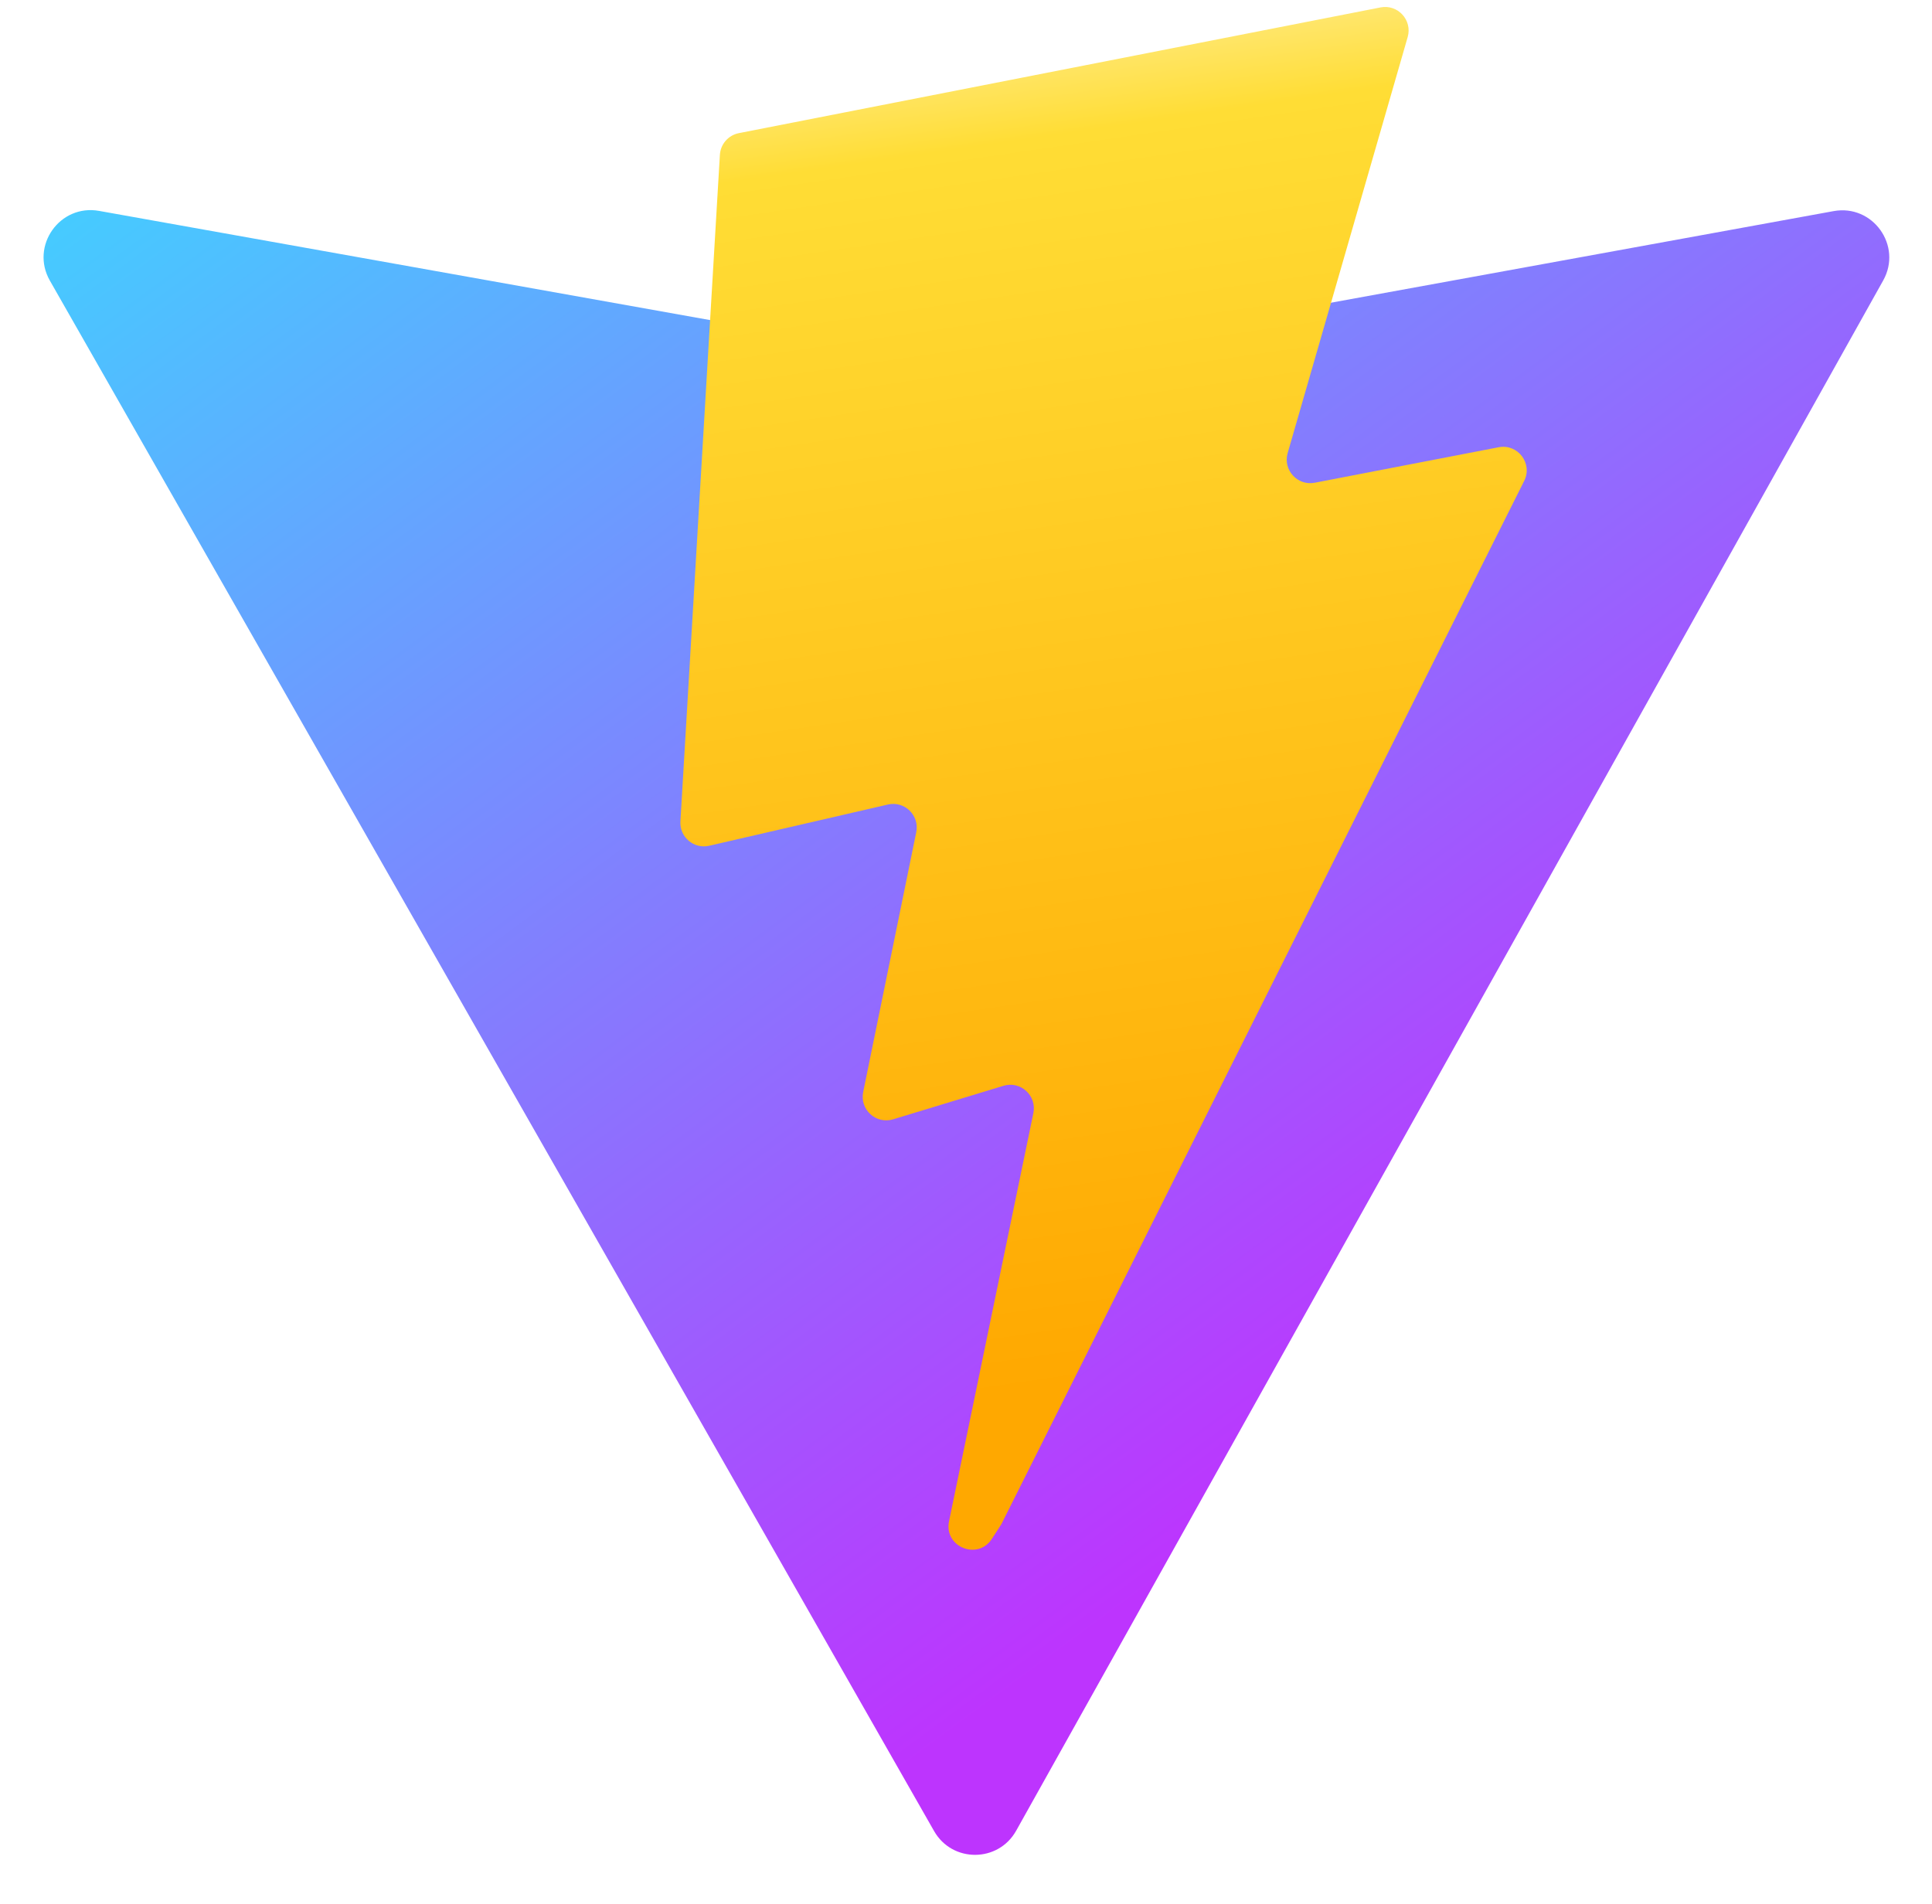
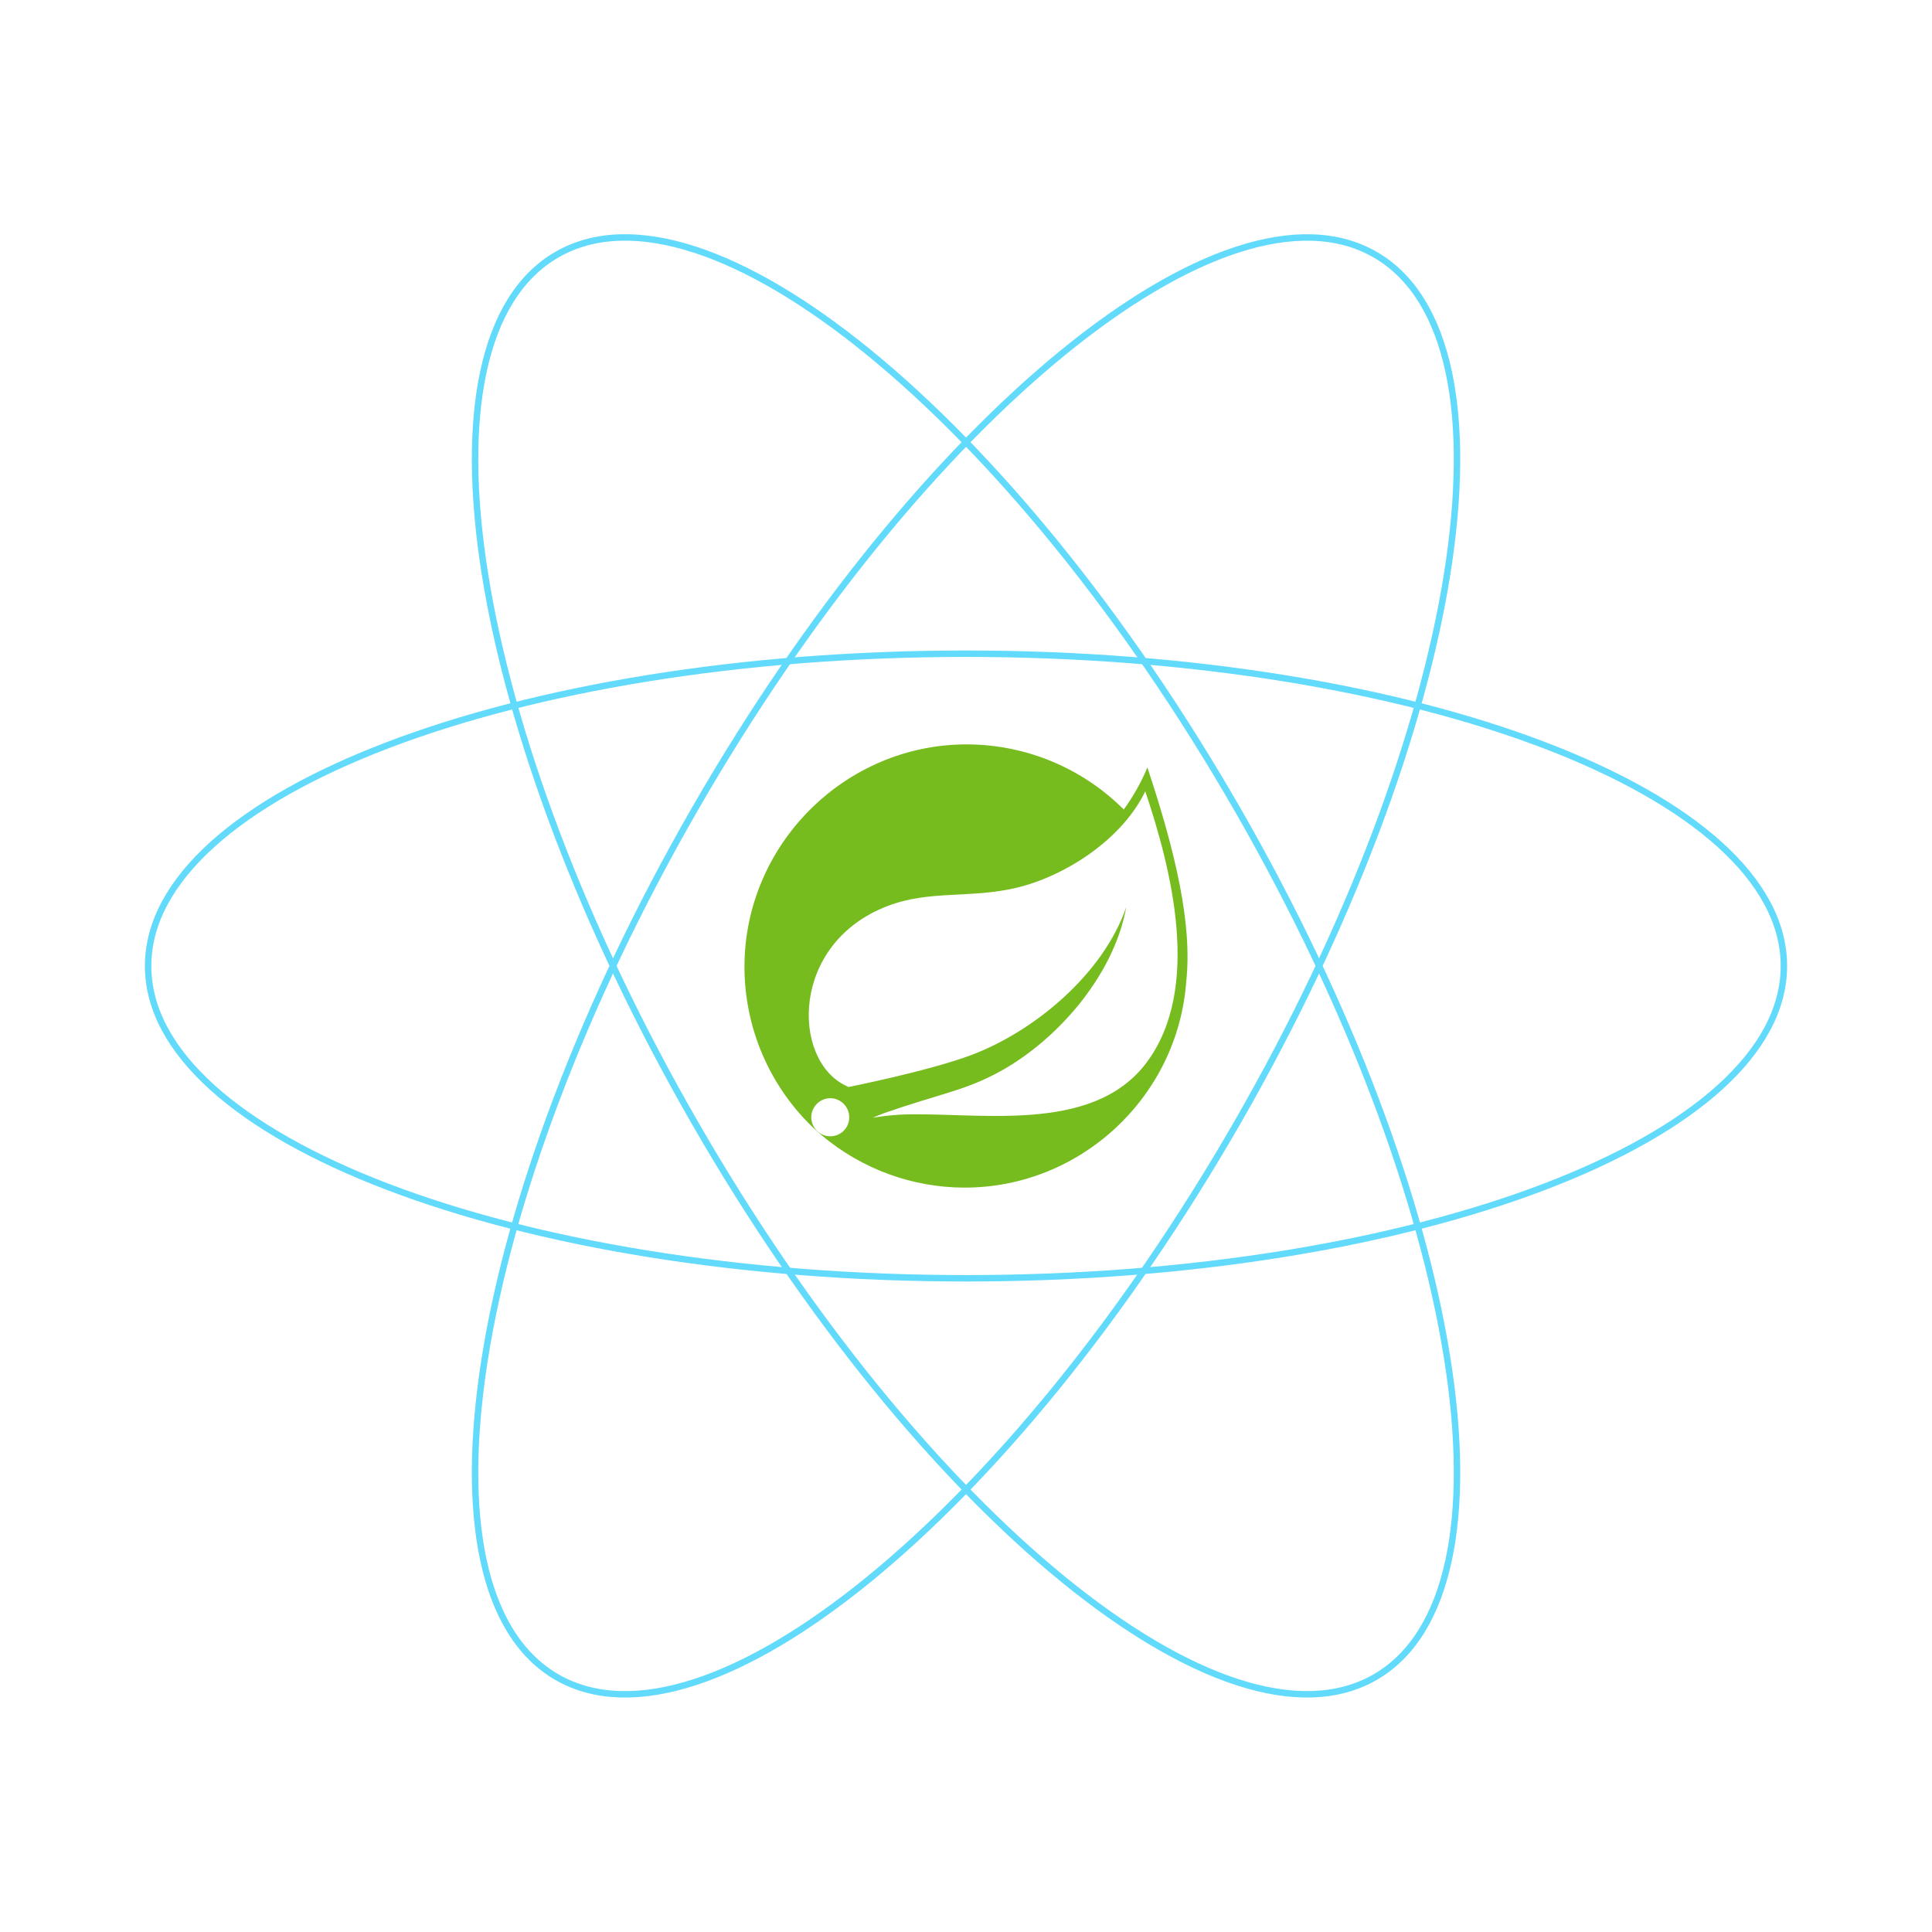
- <svg xmlns="http://www.w3.org/2000/svg" width="410" height="404" viewBox="0 0 410 404" fill="none">
-   <path d="M399.641 59.525L215.643 388.545C211.844 395.338 202.084 395.378 198.228 388.618L10.582 59.556C6.381 52.19 12.68 43.267 21.028 44.759L205.223 77.682C206.398 77.892 207.601 77.89 208.776 77.676L389.119 44.806C397.439 43.289 403.768 52.143 399.641 59.525Z" fill="url(#paint0_linear)" />
-   <path d="M292.965 1.574L156.801 28.255C154.563 28.694 152.906 30.59 152.771 32.866L144.395 174.33C144.198 177.662 147.258 180.248 150.51 179.498L188.42 170.749C191.967 169.931 195.172 173.055 194.443 176.622L183.18 231.775C182.422 235.487 185.907 238.661 189.532 237.56L212.947 230.446C216.577 229.344 220.065 232.527 219.297 236.242L201.398 322.875C200.278 328.294 207.486 331.249 210.492 326.603L212.5 323.5L323.454 102.072C325.312 98.365 322.108 94.137 318.036 94.923L279.014 102.454C275.347 103.161 272.227 99.746 273.262 96.158L298.731 7.867C299.767 4.273 296.636 0.855 292.965 1.574Z" fill="url(#paint1_linear)" />
-   <defs>
-     <linearGradient id="paint0_linear" x1="6" y1="33" x2="235" y2="344" gradientUnits="userSpaceOnUse">
-       <stop stop-color="#41D1FF" />
-       <stop offset="1" stop-color="#BD34FE" />
-     </linearGradient>
-     <linearGradient id="paint1_linear" x1="194.651" y1="8.818" x2="236.076" y2="292.989" gradientUnits="userSpaceOnUse">
-       <stop stop-color="#FFEA83" />
-       <stop offset="0.083" stop-color="#FFDD35" />
-       <stop offset="1" stop-color="#FFA800" />
-     </linearGradient>
-   </defs>
+ <svg xmlns="http://www.w3.org/2000/svg" version="1.1" width="300" height="300" viewBox="0 0 300 300">
+   <g transform="matrix(0.32 0 0 0.32 150 150)">
+     <g transform="matrix(36.08 0 0 36.08 0 0)">
+       <ellipse style="stroke: rgb(97,218,251); stroke-width: 1; stroke-dasharray: none; stroke-linecap: butt; stroke-dashoffset: 0; stroke-linejoin: miter; stroke-miterlimit: 4; fill: none; fill-rule: nonzero; opacity: 1;" vector-effect="non-scaling-stroke" cx="0" cy="0" rx="11" ry="4.2" />
+     </g>
+     <g transform="matrix(18.04 31.38 -31.38 18.04 0.02 -0.06)">
+       <ellipse style="stroke: rgb(97,218,251); stroke-width: 1; stroke-dasharray: none; stroke-linecap: butt; stroke-dashoffset: 0; stroke-linejoin: miter; stroke-miterlimit: 4; fill: none; fill-rule: nonzero; opacity: 1;" vector-effect="non-scaling-stroke" cx="0" cy="0" rx="11" ry="4.2" />
+     </g>
+     <g transform="matrix(-18.04 31.38 -31.38 -18.04 0.02 -0.05)">
+       <ellipse style="stroke: rgb(97,218,251); stroke-width: 1; stroke-dasharray: none; stroke-linecap: butt; stroke-dashoffset: 0; stroke-linejoin: miter; stroke-miterlimit: 4; fill: none; fill-rule: nonzero; opacity: 1;" vector-effect="non-scaling-stroke" cx="0" cy="0" rx="11" ry="4.2" />
+     </g>
+     <g transform="matrix(0.28 0 0 0.28 0 0)">
+       <path style="stroke: rgb(0,0,0); stroke-width: 0; stroke-dasharray: none; stroke-linecap: butt; stroke-dashoffset: 0; stroke-linejoin: miter; stroke-miterlimit: 4; fill: rgb(119,188,31); fill-rule: nonzero; opacity: 1;" vector-effect="non-scaling-stroke" transform=" translate(-383.93, -384.05)" d="M 698.3 40 C 687.5 65.8 673.8 90.3 657.3 112.8 C 585.1 40.6 487.1 0 385 0 C 173.8 0 0 174 0 385.5 C 0 491 43.2 592 119.6 664.8 L 133.8 677.4 C 203.2 735.9 291.1 768.1 381.8 768.1 C 582.6 768.1 751.4 610.7 765.7 410.1 C 776.2 311.9 747.4 187.7 698.3 40 z M 174.3 667 C 168.1 674.7 158.6 679.2 148.7 679.2 C 130.6 679.2 115.8 664.3 115.8 646.2 C 115.8 628.1 130.7 613.2 148.7 613.2 C 156.2 613.2 163.6 615.8 169.4 620.6 C 183.5 632 185.7 652.9 174.3 667 z M 696.7 551.6 C 601.7 678.3 398.8 635.6 268.7 641.7 C 268.7 641.7 245.6 643.1 222.4 646.9 C 222.4 646.9 231.1 643.2 242.4 638.9 C 333.7 607.1 376.9 600.9 432.4 572.4 C 536.9 519.2 640.2 402.8 661.7 281.7 C 621.9 398.2 501.3 498.3 391.4 539 C 316.1 566.8 180.1 593.8 180.1 593.8 L 174.6 590.9 C 82 545.8 79.2 345.1 247.5 280.3 C 321.2 251.9 391.7 267.5 471.3 248.5 C 556.3 228.3 654.6 164.5 694.6 81.3 C 739.4 214.4 793.3 422.8 696.7 551.6 z" stroke-linecap="round" />
+     </g>
+   </g>
</svg>
